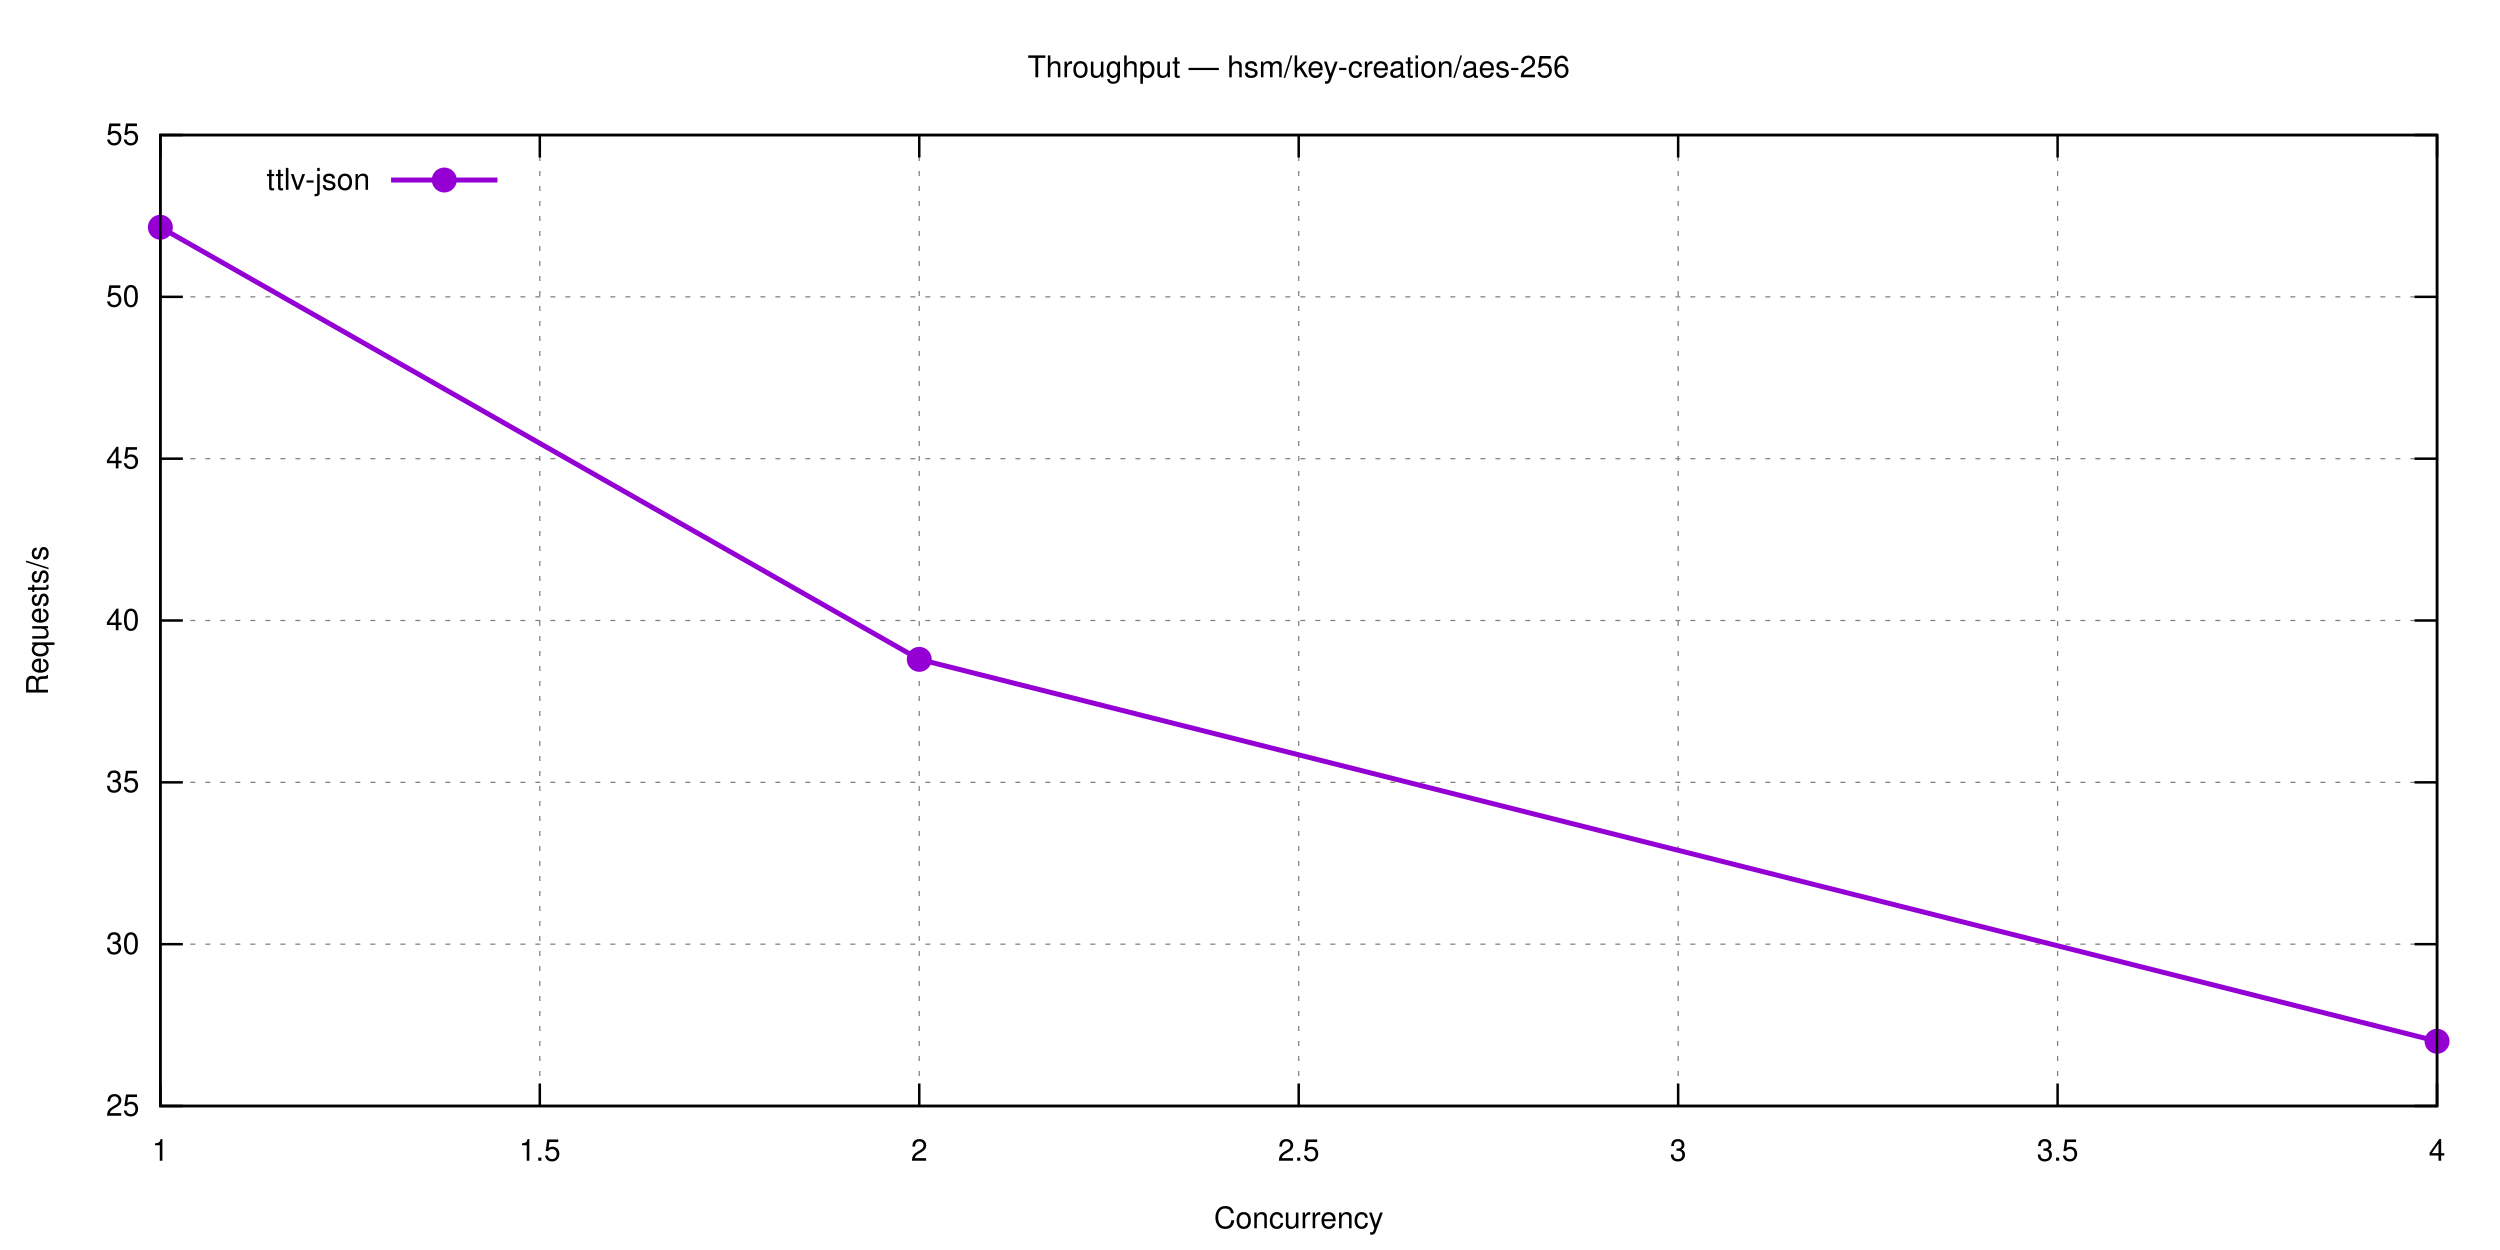
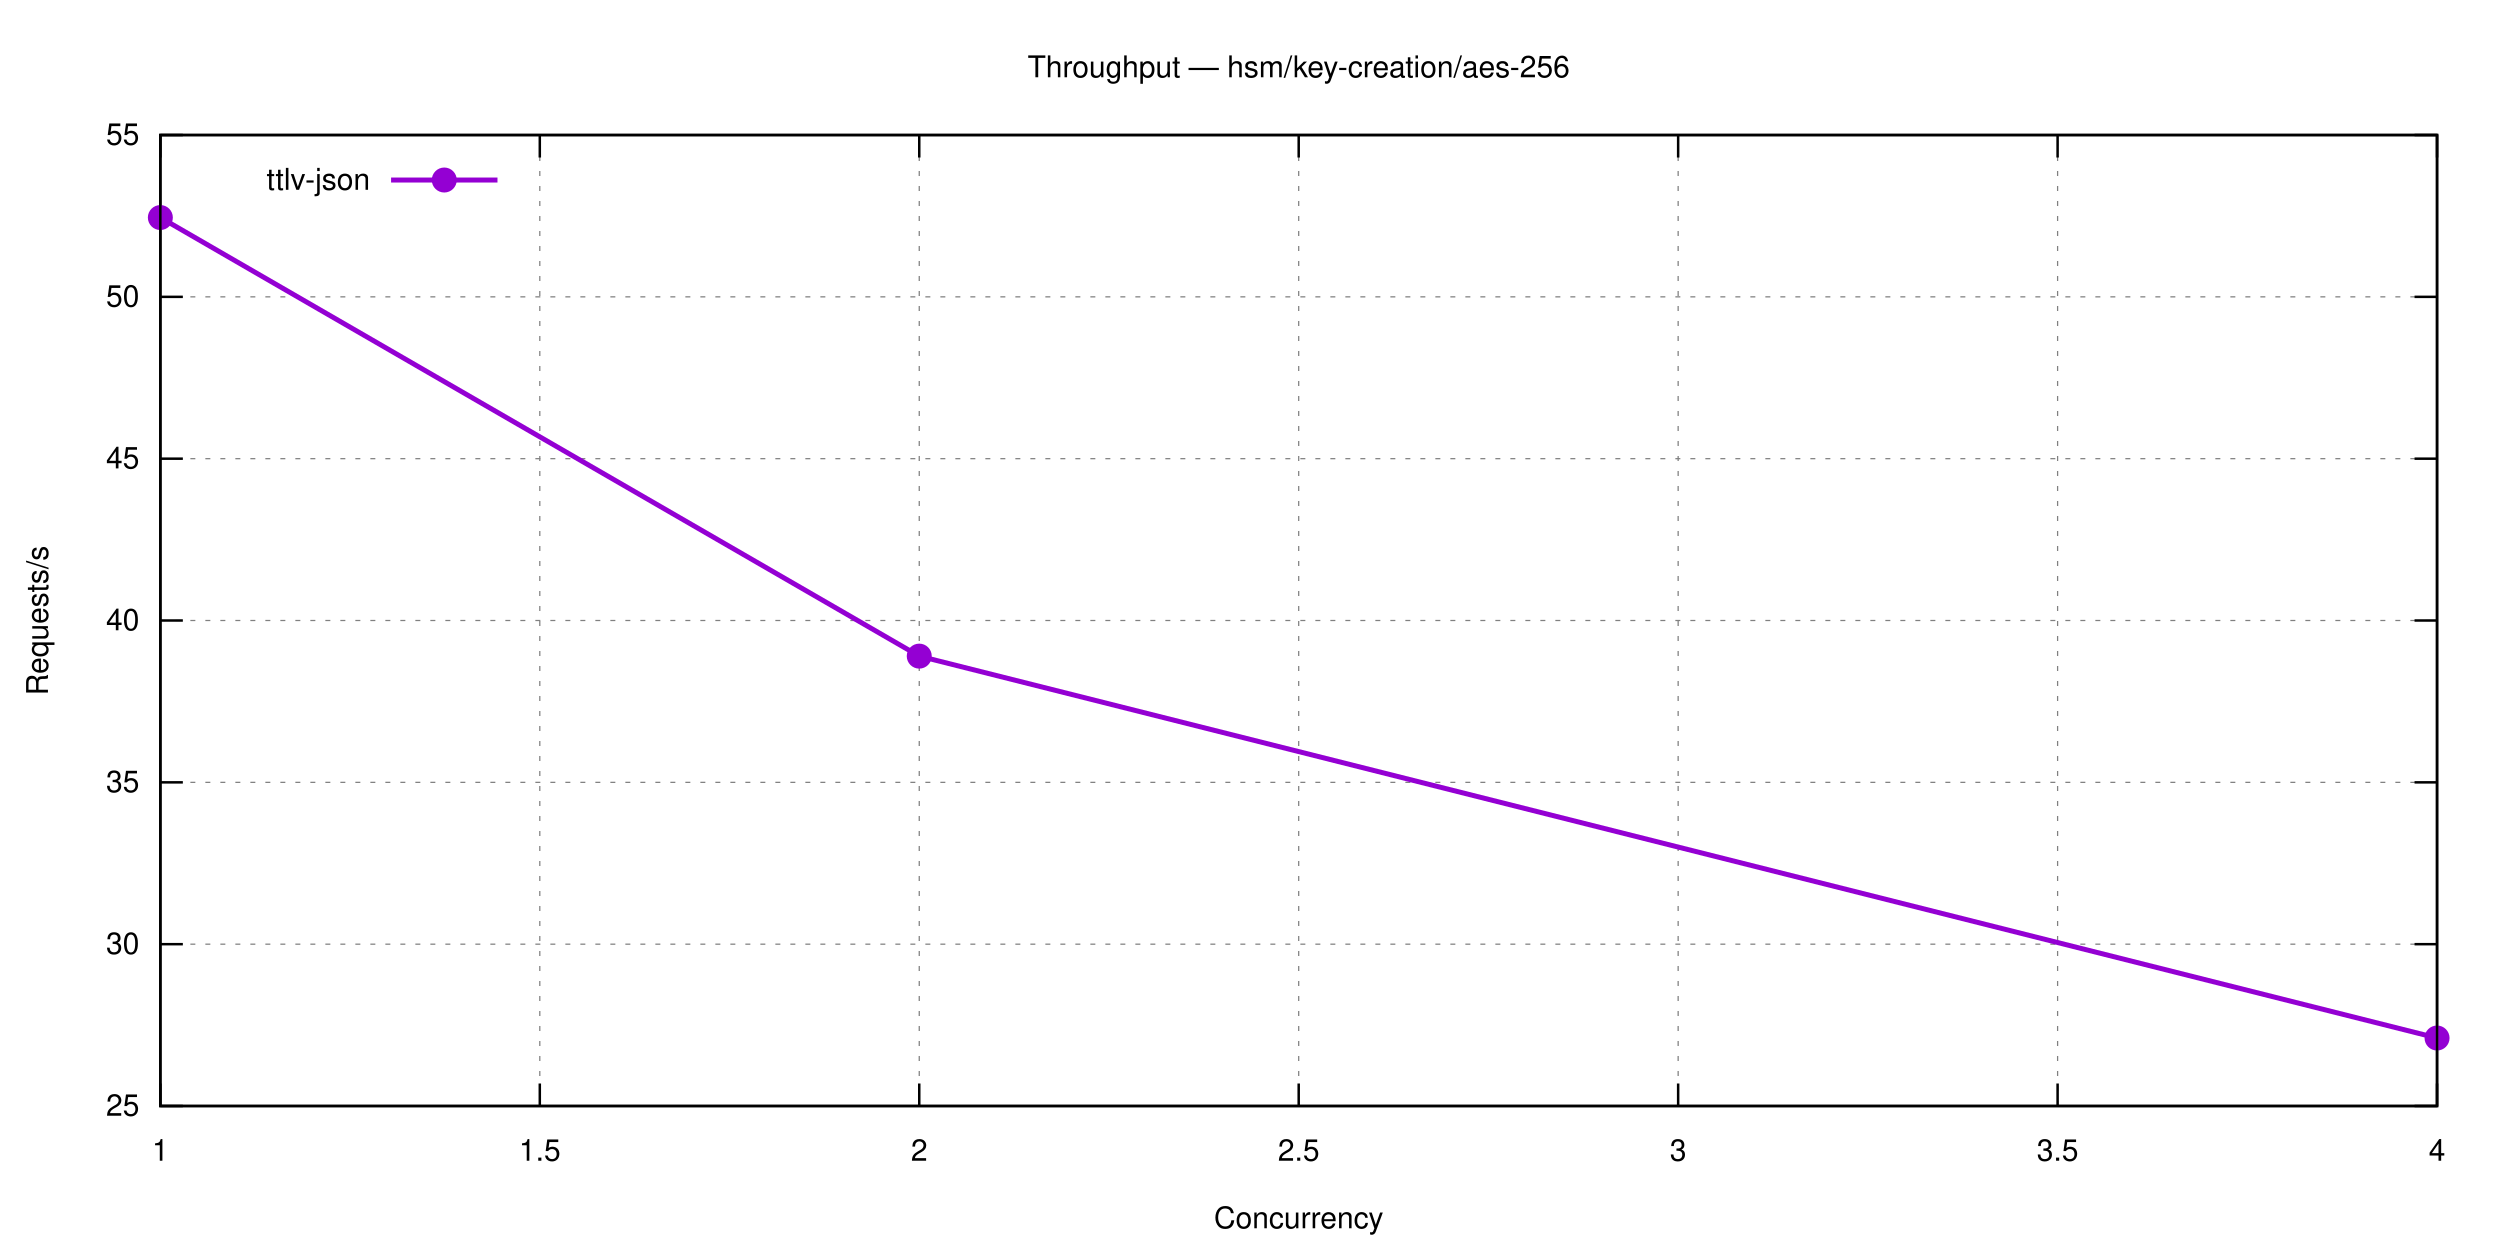
<svg xmlns="http://www.w3.org/2000/svg" xmlns:xlink="http://www.w3.org/1999/xlink" width="1000" height="500" viewBox="0 0 1000 500">
  <g id="gnuplot_canvas">
    <rect x="0" y="0" width="1000" height="500" fill="none" />
    <defs>
      <circle id="gpDot" r="0.5" stroke-width="0.5" stroke="currentColor" />
      <path id="gpPt0" stroke-width="0.222" stroke="currentColor" d="M-1,0 h2 M0,-1 v2" />
      <path id="gpPt1" stroke-width="0.222" stroke="currentColor" d="M-1,-1 L1,1 M1,-1 L-1,1" />
      <path id="gpPt2" stroke-width="0.222" stroke="currentColor" d="M-1,0 L1,0 M0,-1 L0,1 M-1,-1 L1,1 M-1,1 L1,-1" />
      <rect id="gpPt3" stroke-width="0.222" stroke="currentColor" x="-1" y="-1" width="2" height="2" />
      <rect id="gpPt4" stroke-width="0.222" stroke="currentColor" fill="currentColor" x="-1" y="-1" width="2" height="2" />
      <circle id="gpPt5" stroke-width="0.222" stroke="currentColor" cx="0" cy="0" r="1" />
      <use xlink:href="#gpPt5" id="gpPt6" fill="currentColor" stroke="none" />
      <path id="gpPt7" stroke-width="0.222" stroke="currentColor" d="M0,-1.33 L-1.33,0.67 L1.33,0.67 z" />
      <use xlink:href="#gpPt7" id="gpPt8" fill="currentColor" stroke="none" />
      <use xlink:href="#gpPt7" id="gpPt9" stroke="currentColor" transform="rotate(180)" />
      <use xlink:href="#gpPt9" id="gpPt10" fill="currentColor" stroke="none" />
      <use xlink:href="#gpPt3" id="gpPt11" stroke="currentColor" transform="rotate(45)" />
      <use xlink:href="#gpPt11" id="gpPt12" fill="currentColor" stroke="none" />
      <path id="gpPt13" stroke-width="0.222" stroke="currentColor" d="M0,1.330 L1.265,0.411 L0.782,-1.067 L-0.782,-1.076 L-1.265,0.411 z" />
      <use xlink:href="#gpPt13" id="gpPt14" fill="currentColor" stroke="none" />
      <filter id="textbox" filterUnits="objectBoundingBox" x="0" y="0" height="1" width="1">
        <feFlood flood-color="white" flood-opacity="1" result="bgnd" />
        <feComposite in="SourceGraphic" in2="bgnd" operator="atop" />
      </filter>
      <filter id="greybox" filterUnits="objectBoundingBox" x="0" y="0" height="1" width="1">
        <feFlood flood-color="lightgrey" flood-opacity="1" result="grey" />
        <feComposite in="SourceGraphic" in2="grey" operator="atop" />
      </filter>
    </defs>
    <g fill="none" color="white" stroke="currentColor" stroke-width="1.00" stroke-linecap="butt" stroke-linejoin="miter">
</g>
    <g fill="none" color="black" stroke="currentColor" stroke-width="1.00" stroke-linecap="butt" stroke-linejoin="miter">
</g>
    <g fill="none" color="black" stroke="black" stroke-width="0.50" stroke-linecap="butt" stroke-linejoin="miter">
</g>
    <g fill="none" color="gray" stroke="currentColor" stroke-width="0.50" stroke-linecap="butt" stroke-linejoin="miter">
      <path stroke="gray" stroke-dasharray="2,4" class="gridline" d="M64.14,442.40 L974.82,442.40  " />
    </g>
    <g fill="none" color="gray" stroke="gray" stroke-width="1.00" stroke-linecap="butt" stroke-linejoin="miter">
</g>
    <g fill="none" color="black" stroke="currentColor" stroke-width="1.00" stroke-linecap="butt" stroke-linejoin="miter">
      <path stroke="black" d="M64.14,442.40 L73.14,442.40 M974.82,442.40 L965.82,442.40  " />
      <g transform="translate(55.75,446.30)" stroke="none" fill="black" font-family="Helvetica" font-size="12.00" text-anchor="end">
        <text>
          <tspan font-family="Helvetica"> 25</tspan>
        </text>
      </g>
    </g>
    <g fill="none" color="black" stroke="currentColor" stroke-width="1.00" stroke-linecap="butt" stroke-linejoin="miter">
</g>
    <g fill="none" color="black" stroke="black" stroke-width="0.50" stroke-linecap="butt" stroke-linejoin="miter">
</g>
    <g fill="none" color="gray" stroke="currentColor" stroke-width="0.50" stroke-linecap="butt" stroke-linejoin="miter">
      <path stroke="gray" stroke-dasharray="2,4" class="gridline" d="M64.14,377.67 L974.82,377.67  " />
    </g>
    <g fill="none" color="gray" stroke="gray" stroke-width="1.00" stroke-linecap="butt" stroke-linejoin="miter">
</g>
    <g fill="none" color="black" stroke="currentColor" stroke-width="1.00" stroke-linecap="butt" stroke-linejoin="miter">
      <path stroke="black" d="M64.14,377.67 L73.14,377.67 M974.82,377.67 L965.82,377.67  " />
      <g transform="translate(55.75,381.57)" stroke="none" fill="black" font-family="Helvetica" font-size="12.00" text-anchor="end">
        <text>
          <tspan font-family="Helvetica"> 30</tspan>
        </text>
      </g>
    </g>
    <g fill="none" color="black" stroke="currentColor" stroke-width="1.00" stroke-linecap="butt" stroke-linejoin="miter">
</g>
    <g fill="none" color="black" stroke="black" stroke-width="0.50" stroke-linecap="butt" stroke-linejoin="miter">
</g>
    <g fill="none" color="gray" stroke="currentColor" stroke-width="0.50" stroke-linecap="butt" stroke-linejoin="miter">
      <path stroke="gray" stroke-dasharray="2,4" class="gridline" d="M64.14,312.94 L974.82,312.94  " />
    </g>
    <g fill="none" color="gray" stroke="gray" stroke-width="1.00" stroke-linecap="butt" stroke-linejoin="miter">
</g>
    <g fill="none" color="black" stroke="currentColor" stroke-width="1.00" stroke-linecap="butt" stroke-linejoin="miter">
      <path stroke="black" d="M64.14,312.94 L73.14,312.94 M974.82,312.94 L965.82,312.94  " />
      <g transform="translate(55.75,316.84)" stroke="none" fill="black" font-family="Helvetica" font-size="12.00" text-anchor="end">
        <text>
          <tspan font-family="Helvetica"> 35</tspan>
        </text>
      </g>
    </g>
    <g fill="none" color="black" stroke="currentColor" stroke-width="1.00" stroke-linecap="butt" stroke-linejoin="miter">
</g>
    <g fill="none" color="black" stroke="black" stroke-width="0.50" stroke-linecap="butt" stroke-linejoin="miter">
</g>
    <g fill="none" color="gray" stroke="currentColor" stroke-width="0.50" stroke-linecap="butt" stroke-linejoin="miter">
      <path stroke="gray" stroke-dasharray="2,4" class="gridline" d="M64.14,248.20 L974.82,248.20  " />
    </g>
    <g fill="none" color="gray" stroke="gray" stroke-width="1.00" stroke-linecap="butt" stroke-linejoin="miter">
</g>
    <g fill="none" color="black" stroke="currentColor" stroke-width="1.00" stroke-linecap="butt" stroke-linejoin="miter">
      <path stroke="black" d="M64.14,248.20 L73.14,248.20 M974.82,248.20 L965.82,248.20  " />
      <g transform="translate(55.75,252.10)" stroke="none" fill="black" font-family="Helvetica" font-size="12.00" text-anchor="end">
        <text>
          <tspan font-family="Helvetica"> 40</tspan>
        </text>
      </g>
    </g>
    <g fill="none" color="black" stroke="currentColor" stroke-width="1.00" stroke-linecap="butt" stroke-linejoin="miter">
</g>
    <g fill="none" color="black" stroke="black" stroke-width="0.50" stroke-linecap="butt" stroke-linejoin="miter">
</g>
    <g fill="none" color="gray" stroke="currentColor" stroke-width="0.50" stroke-linecap="butt" stroke-linejoin="miter">
      <path stroke="gray" stroke-dasharray="2,4" class="gridline" d="M64.14,183.47 L974.82,183.47  " />
    </g>
    <g fill="none" color="gray" stroke="gray" stroke-width="1.00" stroke-linecap="butt" stroke-linejoin="miter">
</g>
    <g fill="none" color="black" stroke="currentColor" stroke-width="1.00" stroke-linecap="butt" stroke-linejoin="miter">
      <path stroke="black" d="M64.14,183.47 L73.14,183.47 M974.82,183.47 L965.82,183.47  " />
      <g transform="translate(55.75,187.37)" stroke="none" fill="black" font-family="Helvetica" font-size="12.00" text-anchor="end">
        <text>
          <tspan font-family="Helvetica"> 45</tspan>
        </text>
      </g>
    </g>
    <g fill="none" color="black" stroke="currentColor" stroke-width="1.00" stroke-linecap="butt" stroke-linejoin="miter">
</g>
    <g fill="none" color="black" stroke="black" stroke-width="0.50" stroke-linecap="butt" stroke-linejoin="miter">
</g>
    <g fill="none" color="gray" stroke="currentColor" stroke-width="0.50" stroke-linecap="butt" stroke-linejoin="miter">
      <path stroke="gray" stroke-dasharray="2,4" class="gridline" d="M64.14,118.74 L974.82,118.74  " />
    </g>
    <g fill="none" color="gray" stroke="gray" stroke-width="1.00" stroke-linecap="butt" stroke-linejoin="miter">
</g>
    <g fill="none" color="black" stroke="currentColor" stroke-width="1.00" stroke-linecap="butt" stroke-linejoin="miter">
      <path stroke="black" d="M64.14,118.74 L73.14,118.74 M974.82,118.74 L965.82,118.74  " />
      <g transform="translate(55.75,122.64)" stroke="none" fill="black" font-family="Helvetica" font-size="12.00" text-anchor="end">
        <text>
          <tspan font-family="Helvetica"> 50</tspan>
        </text>
      </g>
    </g>
    <g fill="none" color="black" stroke="currentColor" stroke-width="1.00" stroke-linecap="butt" stroke-linejoin="miter">
</g>
    <g fill="none" color="black" stroke="black" stroke-width="0.50" stroke-linecap="butt" stroke-linejoin="miter">
</g>
    <g fill="none" color="gray" stroke="currentColor" stroke-width="0.50" stroke-linecap="butt" stroke-linejoin="miter">
      <path stroke="gray" stroke-dasharray="2,4" class="gridline" d="M64.14,54.01 L974.82,54.01  " />
    </g>
    <g fill="none" color="gray" stroke="gray" stroke-width="1.00" stroke-linecap="butt" stroke-linejoin="miter">
</g>
    <g fill="none" color="black" stroke="currentColor" stroke-width="1.00" stroke-linecap="butt" stroke-linejoin="miter">
      <path stroke="black" d="M64.14,54.01 L73.14,54.01 M974.82,54.01 L965.82,54.01  " />
      <g transform="translate(55.75,57.91)" stroke="none" fill="black" font-family="Helvetica" font-size="12.00" text-anchor="end">
        <text>
          <tspan font-family="Helvetica"> 55</tspan>
        </text>
      </g>
    </g>
    <g fill="none" color="black" stroke="currentColor" stroke-width="1.00" stroke-linecap="butt" stroke-linejoin="miter">
</g>
    <g fill="none" color="black" stroke="black" stroke-width="0.50" stroke-linecap="butt" stroke-linejoin="miter">
</g>
    <g fill="none" color="gray" stroke="currentColor" stroke-width="0.50" stroke-linecap="butt" stroke-linejoin="miter">
      <path stroke="gray" stroke-dasharray="2,4" class="gridline" d="M64.14,442.40 L64.14,54.01  " />
    </g>
    <g fill="none" color="gray" stroke="gray" stroke-width="1.00" stroke-linecap="butt" stroke-linejoin="miter">
</g>
    <g fill="none" color="black" stroke="currentColor" stroke-width="1.00" stroke-linecap="butt" stroke-linejoin="miter">
      <path stroke="black" d="M64.14,442.40 L64.14,433.40 M64.14,54.01 L64.14,63.01  " />
      <g transform="translate(64.14,464.30)" stroke="none" fill="black" font-family="Helvetica" font-size="12.00" text-anchor="middle">
        <text>
          <tspan font-family="Helvetica"> 1</tspan>
        </text>
      </g>
    </g>
    <g fill="none" color="black" stroke="currentColor" stroke-width="1.00" stroke-linecap="butt" stroke-linejoin="miter">
</g>
    <g fill="none" color="black" stroke="black" stroke-width="0.50" stroke-linecap="butt" stroke-linejoin="miter">
</g>
    <g fill="none" color="gray" stroke="currentColor" stroke-width="0.50" stroke-linecap="butt" stroke-linejoin="miter">
      <path stroke="gray" stroke-dasharray="2,4" class="gridline" d="M215.92,442.40 L215.92,54.01  " />
    </g>
    <g fill="none" color="gray" stroke="gray" stroke-width="1.00" stroke-linecap="butt" stroke-linejoin="miter">
</g>
    <g fill="none" color="black" stroke="currentColor" stroke-width="1.00" stroke-linecap="butt" stroke-linejoin="miter">
      <path stroke="black" d="M215.92,442.40 L215.92,433.40 M215.92,54.01 L215.92,63.01  " />
      <g transform="translate(215.92,464.30)" stroke="none" fill="black" font-family="Helvetica" font-size="12.00" text-anchor="middle">
        <text>
          <tspan font-family="Helvetica"> 1.5</tspan>
        </text>
      </g>
    </g>
    <g fill="none" color="black" stroke="currentColor" stroke-width="1.00" stroke-linecap="butt" stroke-linejoin="miter">
</g>
    <g fill="none" color="black" stroke="black" stroke-width="0.50" stroke-linecap="butt" stroke-linejoin="miter">
</g>
    <g fill="none" color="gray" stroke="currentColor" stroke-width="0.50" stroke-linecap="butt" stroke-linejoin="miter">
      <path stroke="gray" stroke-dasharray="2,4" class="gridline" d="M367.70,442.40 L367.70,54.01  " />
    </g>
    <g fill="none" color="gray" stroke="gray" stroke-width="1.00" stroke-linecap="butt" stroke-linejoin="miter">
</g>
    <g fill="none" color="black" stroke="currentColor" stroke-width="1.00" stroke-linecap="butt" stroke-linejoin="miter">
      <path stroke="black" d="M367.70,442.40 L367.70,433.40 M367.70,54.01 L367.70,63.01  " />
      <g transform="translate(367.70,464.30)" stroke="none" fill="black" font-family="Helvetica" font-size="12.00" text-anchor="middle">
        <text>
          <tspan font-family="Helvetica"> 2</tspan>
        </text>
      </g>
    </g>
    <g fill="none" color="black" stroke="currentColor" stroke-width="1.00" stroke-linecap="butt" stroke-linejoin="miter">
</g>
    <g fill="none" color="black" stroke="black" stroke-width="0.50" stroke-linecap="butt" stroke-linejoin="miter">
</g>
    <g fill="none" color="gray" stroke="currentColor" stroke-width="0.50" stroke-linecap="butt" stroke-linejoin="miter">
      <path stroke="gray" stroke-dasharray="2,4" class="gridline" d="M519.48,442.40 L519.48,54.01  " />
    </g>
    <g fill="none" color="gray" stroke="gray" stroke-width="1.00" stroke-linecap="butt" stroke-linejoin="miter">
</g>
    <g fill="none" color="black" stroke="currentColor" stroke-width="1.00" stroke-linecap="butt" stroke-linejoin="miter">
      <path stroke="black" d="M519.48,442.40 L519.48,433.40 M519.48,54.01 L519.48,63.01  " />
      <g transform="translate(519.48,464.30)" stroke="none" fill="black" font-family="Helvetica" font-size="12.00" text-anchor="middle">
        <text>
          <tspan font-family="Helvetica"> 2.5</tspan>
        </text>
      </g>
    </g>
    <g fill="none" color="black" stroke="currentColor" stroke-width="1.00" stroke-linecap="butt" stroke-linejoin="miter">
</g>
    <g fill="none" color="black" stroke="black" stroke-width="0.50" stroke-linecap="butt" stroke-linejoin="miter">
</g>
    <g fill="none" color="gray" stroke="currentColor" stroke-width="0.50" stroke-linecap="butt" stroke-linejoin="miter">
      <path stroke="gray" stroke-dasharray="2,4" class="gridline" d="M671.26,442.40 L671.26,54.01  " />
    </g>
    <g fill="none" color="gray" stroke="gray" stroke-width="1.00" stroke-linecap="butt" stroke-linejoin="miter">
</g>
    <g fill="none" color="black" stroke="currentColor" stroke-width="1.00" stroke-linecap="butt" stroke-linejoin="miter">
      <path stroke="black" d="M671.26,442.40 L671.26,433.40 M671.26,54.01 L671.26,63.01  " />
      <g transform="translate(671.26,464.30)" stroke="none" fill="black" font-family="Helvetica" font-size="12.00" text-anchor="middle">
        <text>
          <tspan font-family="Helvetica"> 3</tspan>
        </text>
      </g>
    </g>
    <g fill="none" color="black" stroke="currentColor" stroke-width="1.00" stroke-linecap="butt" stroke-linejoin="miter">
</g>
    <g fill="none" color="black" stroke="black" stroke-width="0.50" stroke-linecap="butt" stroke-linejoin="miter">
</g>
    <g fill="none" color="gray" stroke="currentColor" stroke-width="0.50" stroke-linecap="butt" stroke-linejoin="miter">
      <path stroke="gray" stroke-dasharray="2,4" class="gridline" d="M823.04,442.40 L823.04,54.01  " />
    </g>
    <g fill="none" color="gray" stroke="gray" stroke-width="1.00" stroke-linecap="butt" stroke-linejoin="miter">
</g>
    <g fill="none" color="black" stroke="currentColor" stroke-width="1.00" stroke-linecap="butt" stroke-linejoin="miter">
      <path stroke="black" d="M823.04,442.40 L823.04,433.40 M823.04,54.01 L823.04,63.01  " />
      <g transform="translate(823.04,464.30)" stroke="none" fill="black" font-family="Helvetica" font-size="12.00" text-anchor="middle">
        <text>
          <tspan font-family="Helvetica"> 3.5</tspan>
        </text>
      </g>
    </g>
    <g fill="none" color="black" stroke="currentColor" stroke-width="1.00" stroke-linecap="butt" stroke-linejoin="miter">
</g>
    <g fill="none" color="black" stroke="black" stroke-width="0.50" stroke-linecap="butt" stroke-linejoin="miter">
</g>
    <g fill="none" color="gray" stroke="currentColor" stroke-width="0.50" stroke-linecap="butt" stroke-linejoin="miter">
      <path stroke="gray" stroke-dasharray="2,4" class="gridline" d="M974.82,442.40 L974.82,54.01  " />
    </g>
    <g fill="none" color="gray" stroke="gray" stroke-width="1.00" stroke-linecap="butt" stroke-linejoin="miter">
</g>
    <g fill="none" color="black" stroke="currentColor" stroke-width="1.00" stroke-linecap="butt" stroke-linejoin="miter">
      <path stroke="black" d="M974.82,442.40 L974.82,433.40 M974.82,54.01 L974.82,63.01  " />
      <g transform="translate(974.82,464.30)" stroke="none" fill="black" font-family="Helvetica" font-size="12.00" text-anchor="middle">
        <text>
          <tspan font-family="Helvetica"> 4</tspan>
        </text>
      </g>
    </g>
    <g fill="none" color="black" stroke="currentColor" stroke-width="1.00" stroke-linecap="butt" stroke-linejoin="miter">
</g>
    <g fill="none" color="black" stroke="currentColor" stroke-width="1.00" stroke-linecap="butt" stroke-linejoin="miter">
      <path stroke="black" d="M64.14,54.01 L64.14,442.40 L974.82,442.40 L974.82,54.01 L64.14,54.01 Z  " />
    </g>
    <g fill="none" color="black" stroke="currentColor" stroke-width="1.00" stroke-linecap="butt" stroke-linejoin="miter">
</g>
    <g id="gnuplot_plot_1">
      <g fill="none" color="white" stroke="black" stroke-width="2.00" stroke-linecap="butt" stroke-linejoin="miter">
</g>
      <g fill="none" color="black" stroke="currentColor" stroke-width="2.00" stroke-linecap="butt" stroke-linejoin="miter">
        <g transform="translate(148.04,75.91)" stroke="none" fill="black" font-family="Helvetica" font-size="12.00" text-anchor="end">
          <text>
            <tspan font-family="Helvetica">ttlv-json</tspan>
          </text>
        </g>
      </g>
      <g fill="none" color="black" stroke="currentColor" stroke-width="2.00" stroke-linecap="butt" stroke-linejoin="miter">
-         <path stroke="rgb(148,   0, 211)" d="M156.43,72.01 L198.99,72.01 M64.14,90.91 L367.70,263.74 L974.82,416.51  " />
-         <use xlink:href="#gpPt6" transform="translate(64.14,90.91) scale(4.50)" color="rgb(148,   0, 211)" />
-         <use xlink:href="#gpPt6" transform="translate(367.70,263.74) scale(4.50)" color="rgb(148,   0, 211)" />
-         <use xlink:href="#gpPt6" transform="translate(974.82,416.51) scale(4.50)" color="rgb(148,   0, 211)" />
+         <path stroke="rgb(148,   0, 211)" d="M156.43,72.01 L198.99,72.01 M64.14,87.02 L367.70,262.45 L974.82,415.21  " />
+         <use xlink:href="#gpPt6" transform="translate(64.14,87.02) scale(4.50)" color="rgb(148,   0, 211)" />
+         <use xlink:href="#gpPt6" transform="translate(367.70,262.45) scale(4.50)" color="rgb(148,   0, 211)" />
+         <use xlink:href="#gpPt6" transform="translate(974.82,415.21) scale(4.50)" color="rgb(148,   0, 211)" />
        <use xlink:href="#gpPt6" transform="translate(177.71,72.01) scale(4.50)" color="rgb(148,   0, 211)" />
      </g>
    </g>
    <g fill="none" color="black" stroke="currentColor" stroke-width="2.00" stroke-linecap="butt" stroke-linejoin="miter">
</g>
    <g fill="none" color="black" stroke="black" stroke-width="1.00" stroke-linecap="butt" stroke-linejoin="miter">
</g>
    <g fill="none" color="black" stroke="currentColor" stroke-width="1.00" stroke-linecap="butt" stroke-linejoin="miter">
      <path stroke="black" d="M64.14,54.01 L64.14,442.40 L974.82,442.40 L974.82,54.01 L64.14,54.01 Z  " />
      <g transform="translate(19.18,248.21) rotate(270.00)" stroke="none" fill="black" font-family="Helvetica" font-size="12.00" text-anchor="middle">
        <text>
          <tspan font-family="Helvetica">Requests/s</tspan>
        </text>
      </g>
    </g>
    <g fill="none" color="black" stroke="currentColor" stroke-width="1.00" stroke-linecap="butt" stroke-linejoin="miter">
      <g transform="translate(519.48,491.30)" stroke="none" fill="black" font-family="Helvetica" font-size="12.00" text-anchor="middle">
        <text>
          <tspan font-family="Helvetica">Concurrency</tspan>
        </text>
      </g>
    </g>
    <g fill="none" color="black" stroke="currentColor" stroke-width="1.00" stroke-linecap="butt" stroke-linejoin="miter">
</g>
    <g fill="none" color="black" stroke="currentColor" stroke-width="1.00" stroke-linecap="butt" stroke-linejoin="miter">
      <g transform="translate(519.48,30.91)" stroke="none" fill="black" font-family="Helvetica" font-size="12.00" text-anchor="middle">
        <text>
          <tspan font-family="Helvetica">Throughput — hsm/key-creation/aes-256</tspan>
        </text>
      </g>
    </g>
    <g fill="none" color="black" stroke="currentColor" stroke-width="1.00" stroke-linecap="butt" stroke-linejoin="miter">
</g>
  </g>
</svg>
